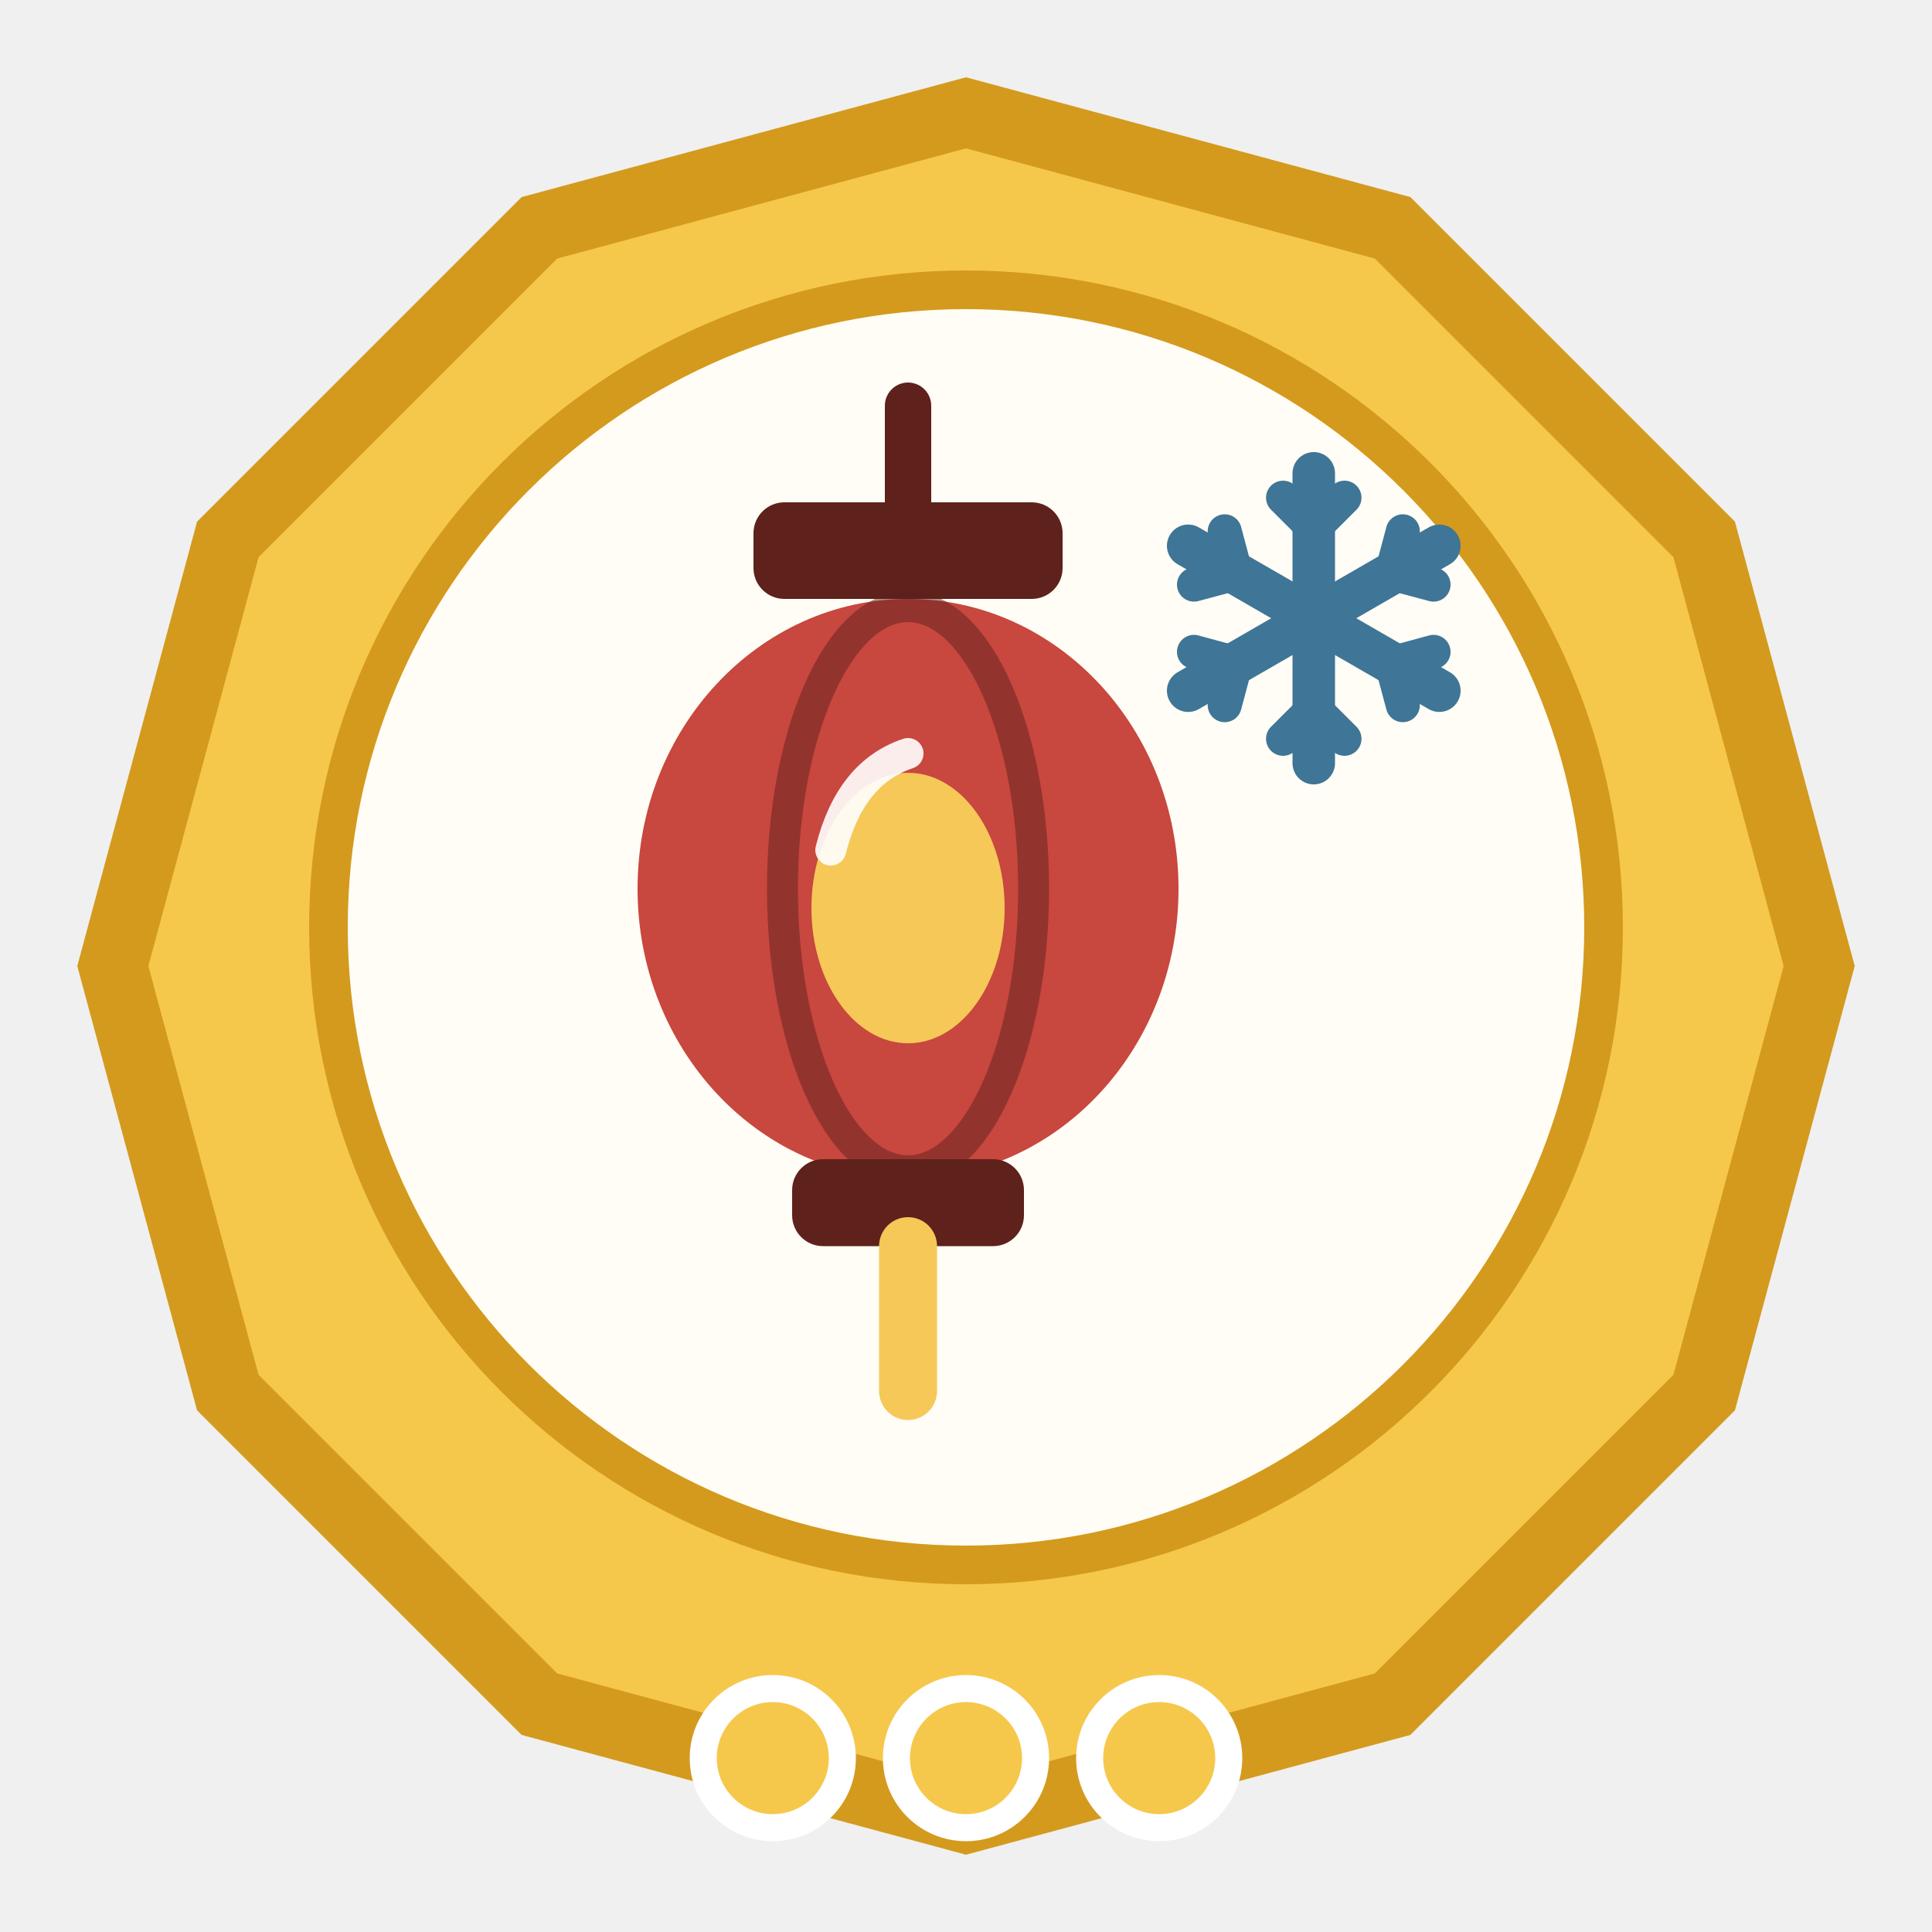
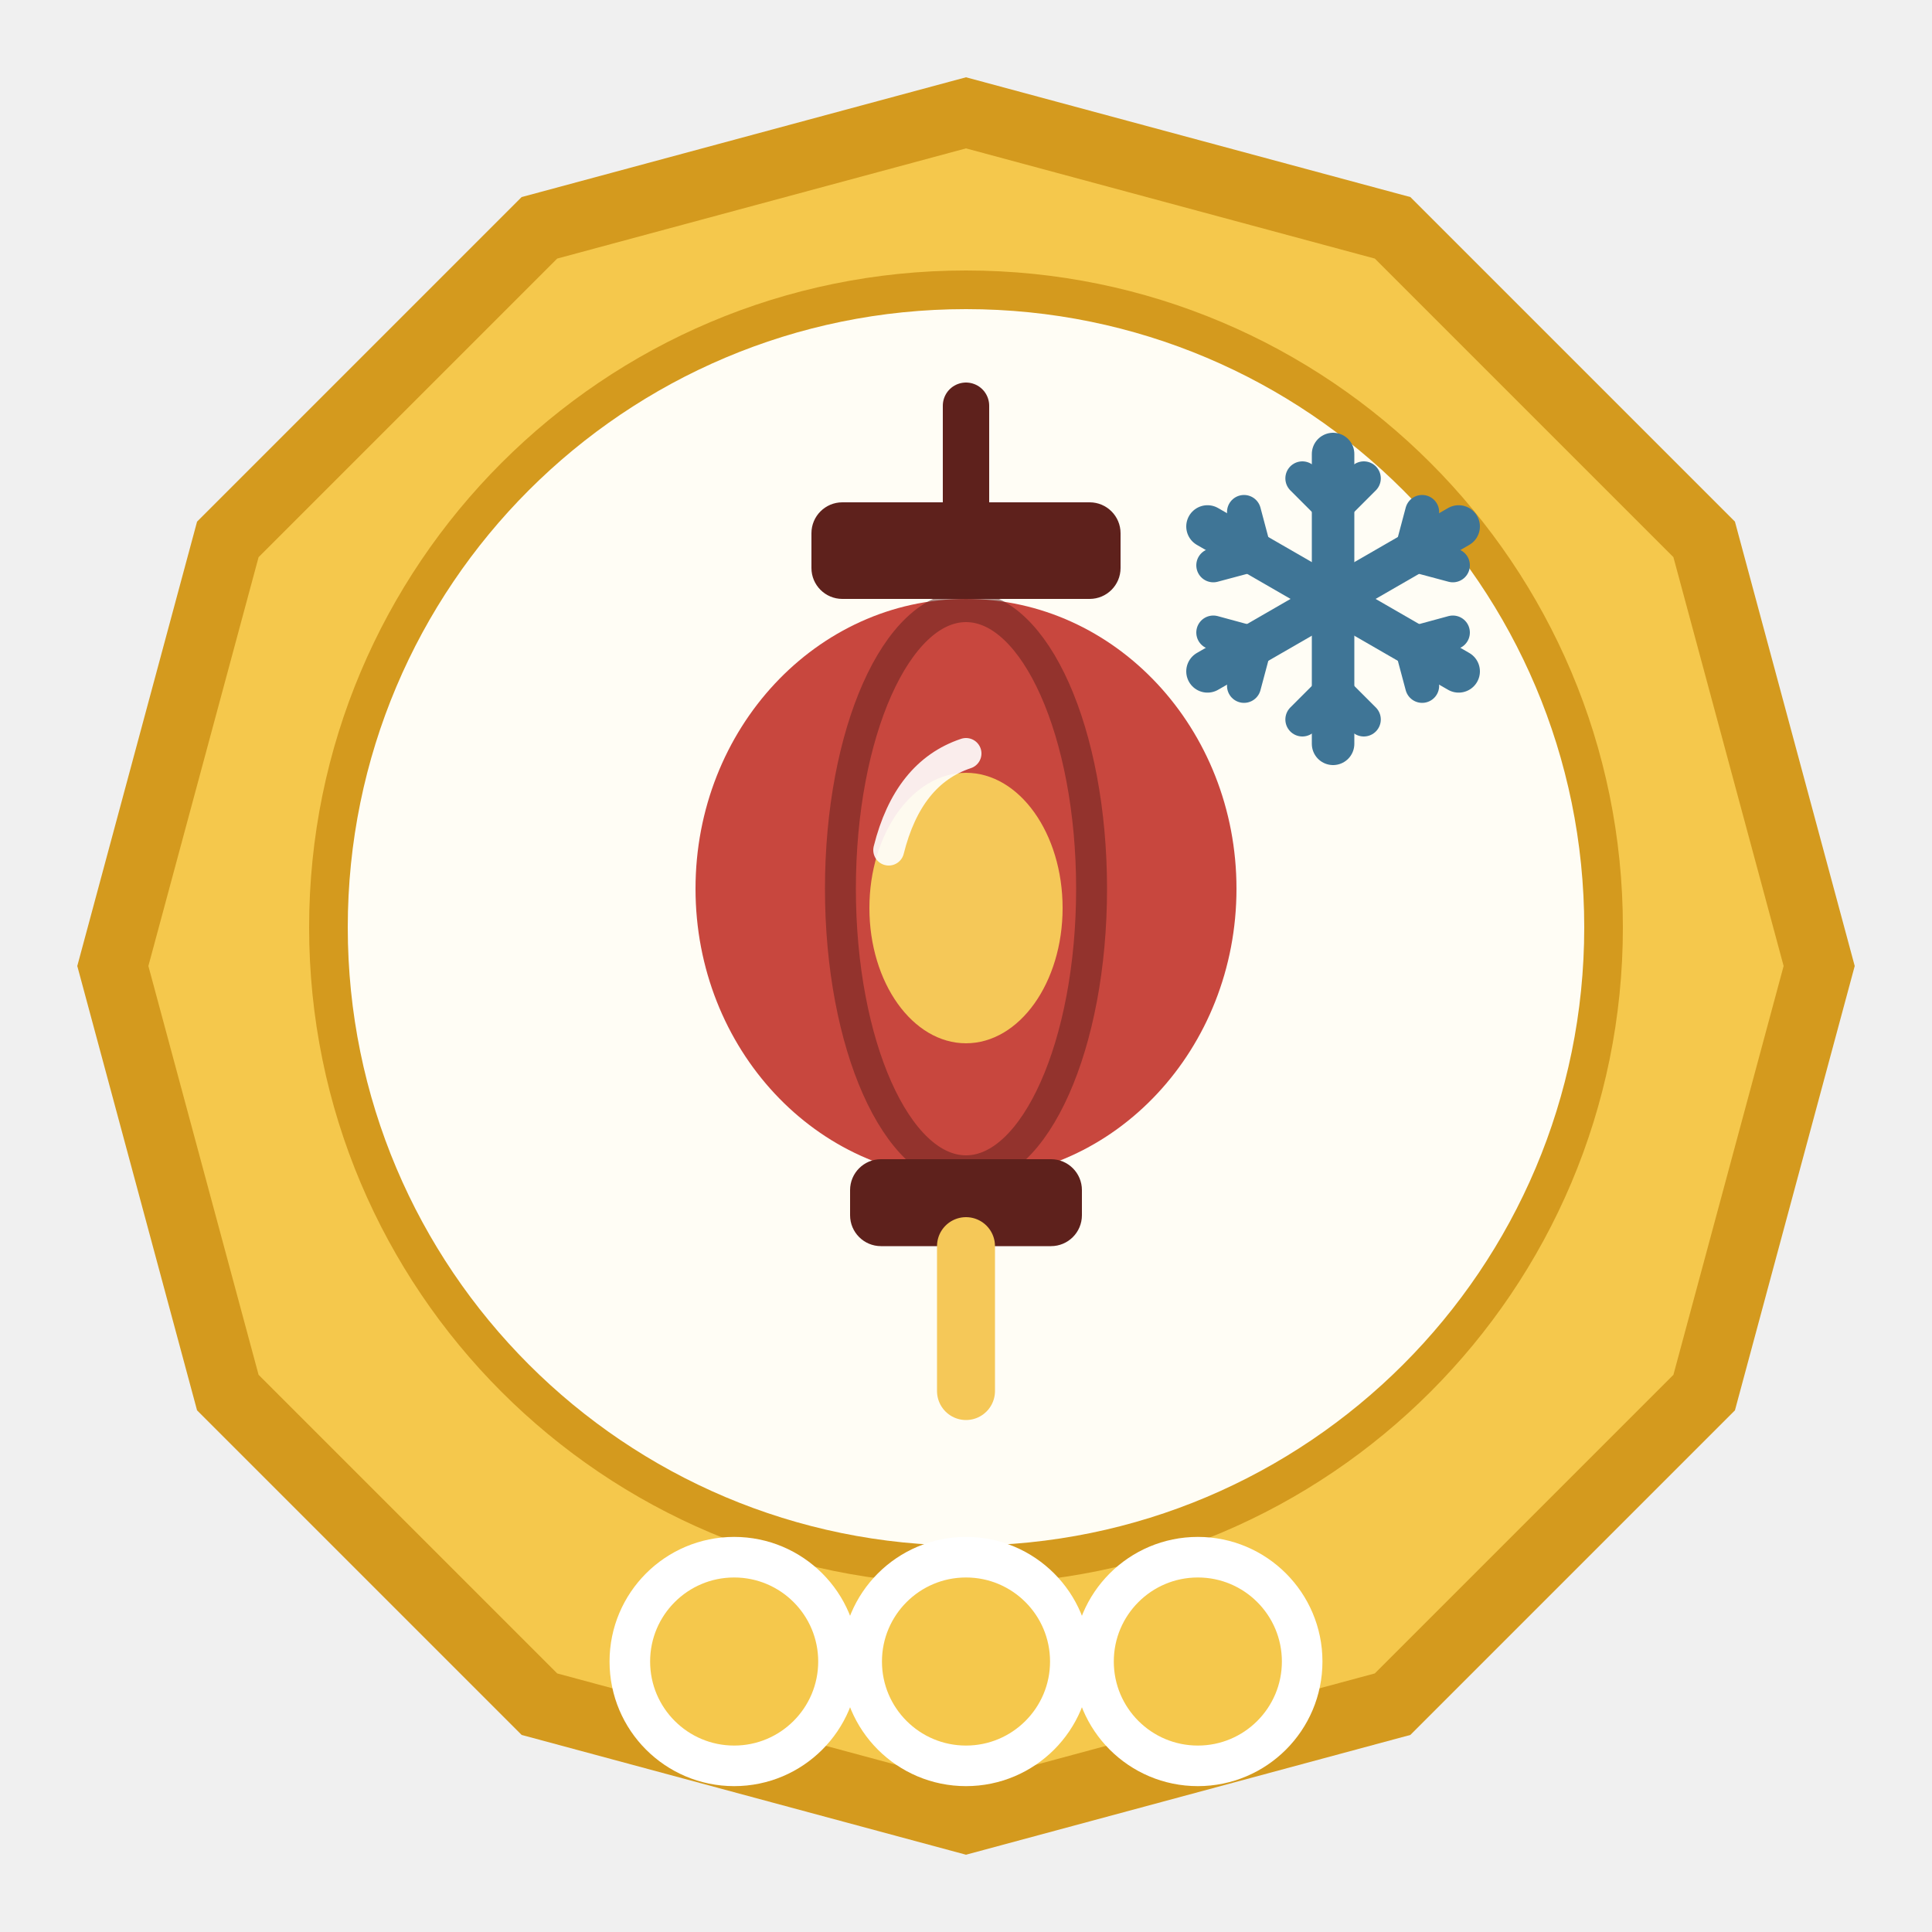
<svg xmlns="http://www.w3.org/2000/svg" viewBox="0 0 100 100" width="100" height="100">
  <polygon points="50.0,4.0 73.0,10.2 89.8,27.0 96.0,50.0 89.8,73.0 73.0,89.8 50.0,96.0 27.0,89.8 10.2,73.0 4.0,50.0 10.2,27.0 27.0,10.2" fill="#D49A1E" />
  <polygon points="50.0,4.0 73.0,10.2 89.8,27.0 96.0,50.0 89.8,73.0 73.0,89.8 50.0,96.0 27.0,89.8 10.2,73.0 4.0,50.0 10.2,27.0 27.0,10.2" fill="#F5C84C" transform="translate(50 50) scale(.92) translate(-50 -50)" />
  <circle cx="50" cy="48" r="33" fill="#FFFDF5" stroke="#D49A1E" stroke-width="2" />
-   <g>
+   <g transform="translate(3 0)">
    <path d="M47 21 V27" stroke="#5E211C" stroke-width="2.4" stroke-linecap="round" />
    <rect x="39" y="26" width="16" height="5" rx="1.6" fill="#5E211C" />
    <ellipse cx="47" cy="46" rx="14" ry="15" fill="#C8473E" />
    <ellipse cx="47" cy="46" rx="6.5" ry="14.6" fill="none" stroke="#5E211C" stroke-width="1.6" stroke-opacity=".5" />
    <ellipse cx="47" cy="47" rx="5" ry="7" fill="#F5C858" />
    <path d="M43 44 Q44 40 47 39" stroke="#FFFFFF" stroke-width="1.6" stroke-linecap="round" fill="none" stroke-opacity=".9" />
    <rect x="41" y="60" width="12" height="4.5" rx="1.6" fill="#5E211C" />
    <path d="M47 64.5 V72" stroke="#F5C858" stroke-width="3" stroke-linecap="round" />
-     <path d="M68 24.5 L68 39.5" stroke="#3F7596" stroke-width="2.2" stroke-linecap="round" />
-     <path d="M61.5 28.25 L74.5 35.75" stroke="#3F7596" stroke-width="2.2" stroke-linecap="round" />
-     <path d="M61.5 35.75 L74.5 28.25" stroke="#3F7596" stroke-width="2.2" stroke-linecap="round" />
-     <path d="M68 27.35 L66.41 25.76" stroke="#3F7596" stroke-width="1.76" stroke-linecap="round" />
-     <path d="M68 27.35 L69.59 25.76" stroke="#3F7596" stroke-width="1.76" stroke-linecap="round" />
-     <path d="M72.03 29.68 L72.61 27.5" stroke="#3F7596" stroke-width="1.76" stroke-linecap="round" />
-     <path d="M72.03 29.68 L74.2 30.26" stroke="#3F7596" stroke-width="1.76" stroke-linecap="round" />
-     <path d="M72.03 34.33 L74.2 33.74" stroke="#3F7596" stroke-width="1.76" stroke-linecap="round" />
-     <path d="M72.03 34.33 L72.61 36.5" stroke="#3F7596" stroke-width="1.76" stroke-linecap="round" />
-     <path d="M68 36.65 L69.59 38.24" stroke="#3F7596" stroke-width="1.76" stroke-linecap="round" />
-     <path d="M68 36.65 L66.41 38.24" stroke="#3F7596" stroke-width="1.76" stroke-linecap="round" />
-     <path d="M63.97 34.33 L63.39 36.5" stroke="#3F7596" stroke-width="1.76" stroke-linecap="round" />
-     <path d="M63.97 34.33 L61.8 33.74" stroke="#3F7596" stroke-width="1.76" stroke-linecap="round" />
-     <path d="M63.97 29.68 L61.8 30.26" stroke="#3F7596" stroke-width="1.76" stroke-linecap="round" />
-     <path d="M63.97 29.68 L63.39 27.5" stroke="#3F7596" stroke-width="1.76" stroke-linecap="round" />
  </g>
-   <circle cx="40" cy="91" r="3.6" fill="#F5C84C" stroke="#fff" stroke-width="1.4" />
-   <circle cx="50" cy="91" r="3.6" fill="#F5C84C" stroke="#fff" stroke-width="1.4" />
-   <circle cx="60" cy="91" r="3.6" fill="#F5C84C" stroke="#fff" stroke-width="1.4" />
+   <path d="M69 23.5 L69 38.5" stroke="#3F7596" stroke-width="2.2" stroke-linecap="round" />
+   <path d="M62.5 27.25 L75.5 34.75" stroke="#3F7596" stroke-width="2.2" stroke-linecap="round" />
+   <path d="M62.5 34.75 L75.5 27.25" stroke="#3F7596" stroke-width="2.2" stroke-linecap="round" />
+   <path d="M69 26.35 L67.41 24.76" stroke="#3F7596" stroke-width="1.76" stroke-linecap="round" />
+   <path d="M69 26.35 L70.59 24.76" stroke="#3F7596" stroke-width="1.76" stroke-linecap="round" />
+   <path d="M73.03 28.68 L73.61 26.5" stroke="#3F7596" stroke-width="1.76" stroke-linecap="round" />
+   <path d="M73.03 28.68 L75.2 29.26" stroke="#3F7596" stroke-width="1.76" stroke-linecap="round" />
+   <path d="M73.03 33.33 L75.2 32.74" stroke="#3F7596" stroke-width="1.76" stroke-linecap="round" />
+   <path d="M73.03 33.33 L73.61 35.5" stroke="#3F7596" stroke-width="1.76" stroke-linecap="round" />
+   <path d="M69 35.65 L70.59 37.24" stroke="#3F7596" stroke-width="1.76" stroke-linecap="round" />
+   <path d="M69 35.65 L67.41 37.24" stroke="#3F7596" stroke-width="1.76" stroke-linecap="round" />
+   <path d="M64.97 33.33 L64.39 35.5" stroke="#3F7596" stroke-width="1.76" stroke-linecap="round" />
+   <path d="M64.97 33.33 L62.8 32.74" stroke="#3F7596" stroke-width="1.76" stroke-linecap="round" />
+   <path d="M64.97 28.68 L62.8 29.26" stroke="#3F7596" stroke-width="1.76" stroke-linecap="round" />
+   <path d="M64.97 28.68 L64.39 26.5" stroke="#3F7596" stroke-width="1.76" stroke-linecap="round" />
+   <circle cx="38" cy="86" r="5.4" fill="#F5C84C" stroke="#fff" stroke-width="2.1" />
+   <circle cx="50" cy="86" r="5.4" fill="#F5C84C" stroke="#fff" stroke-width="2.1" />
+   <circle cx="62" cy="86" r="5.4" fill="#F5C84C" stroke="#fff" stroke-width="2.1" />
</svg>
